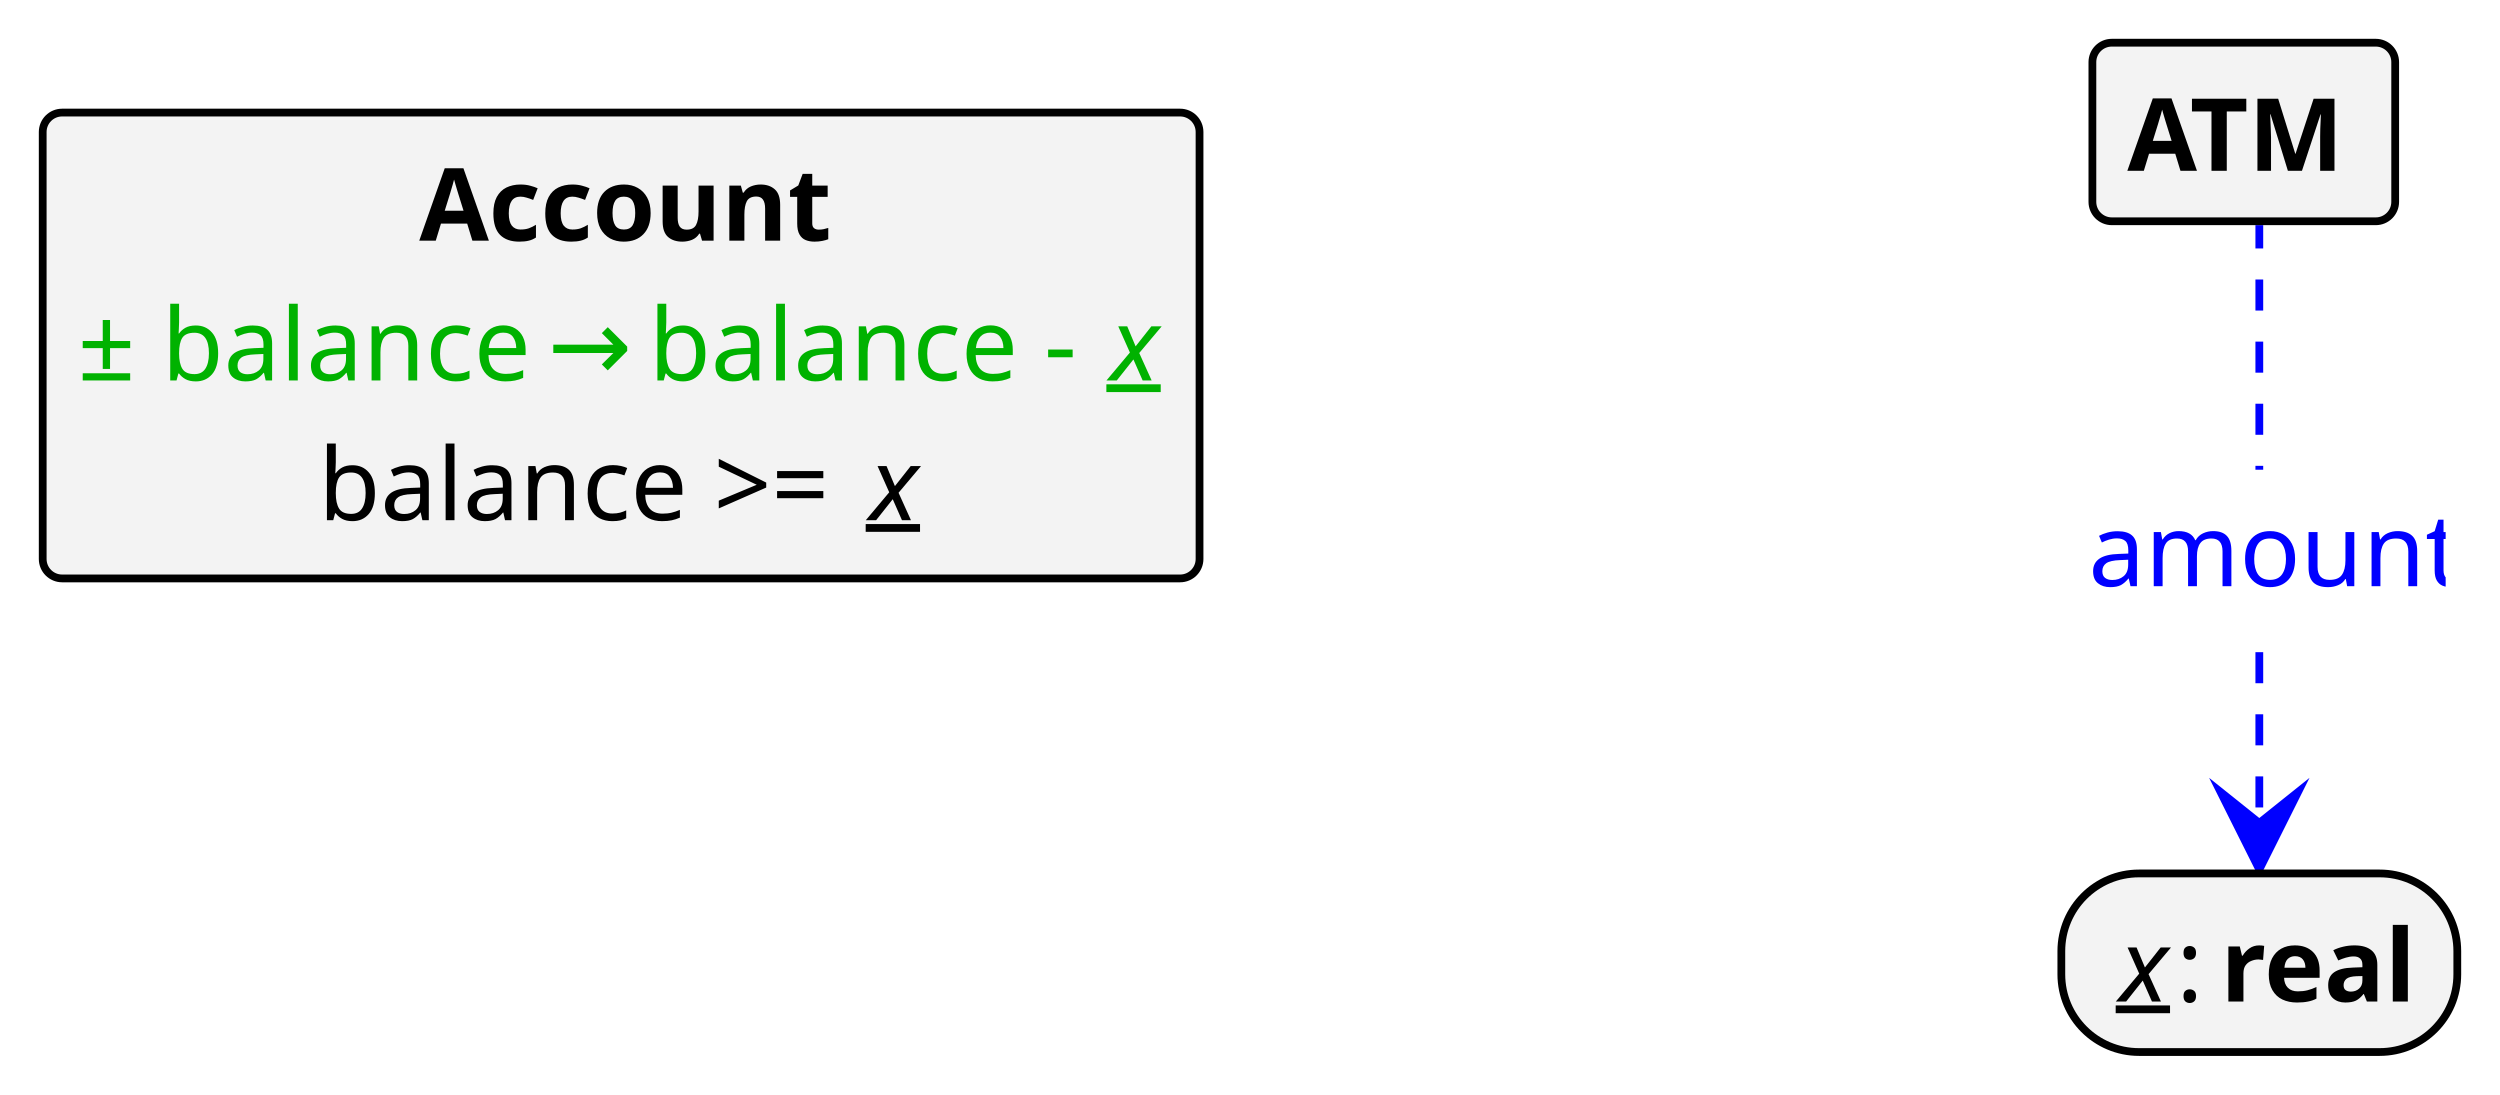
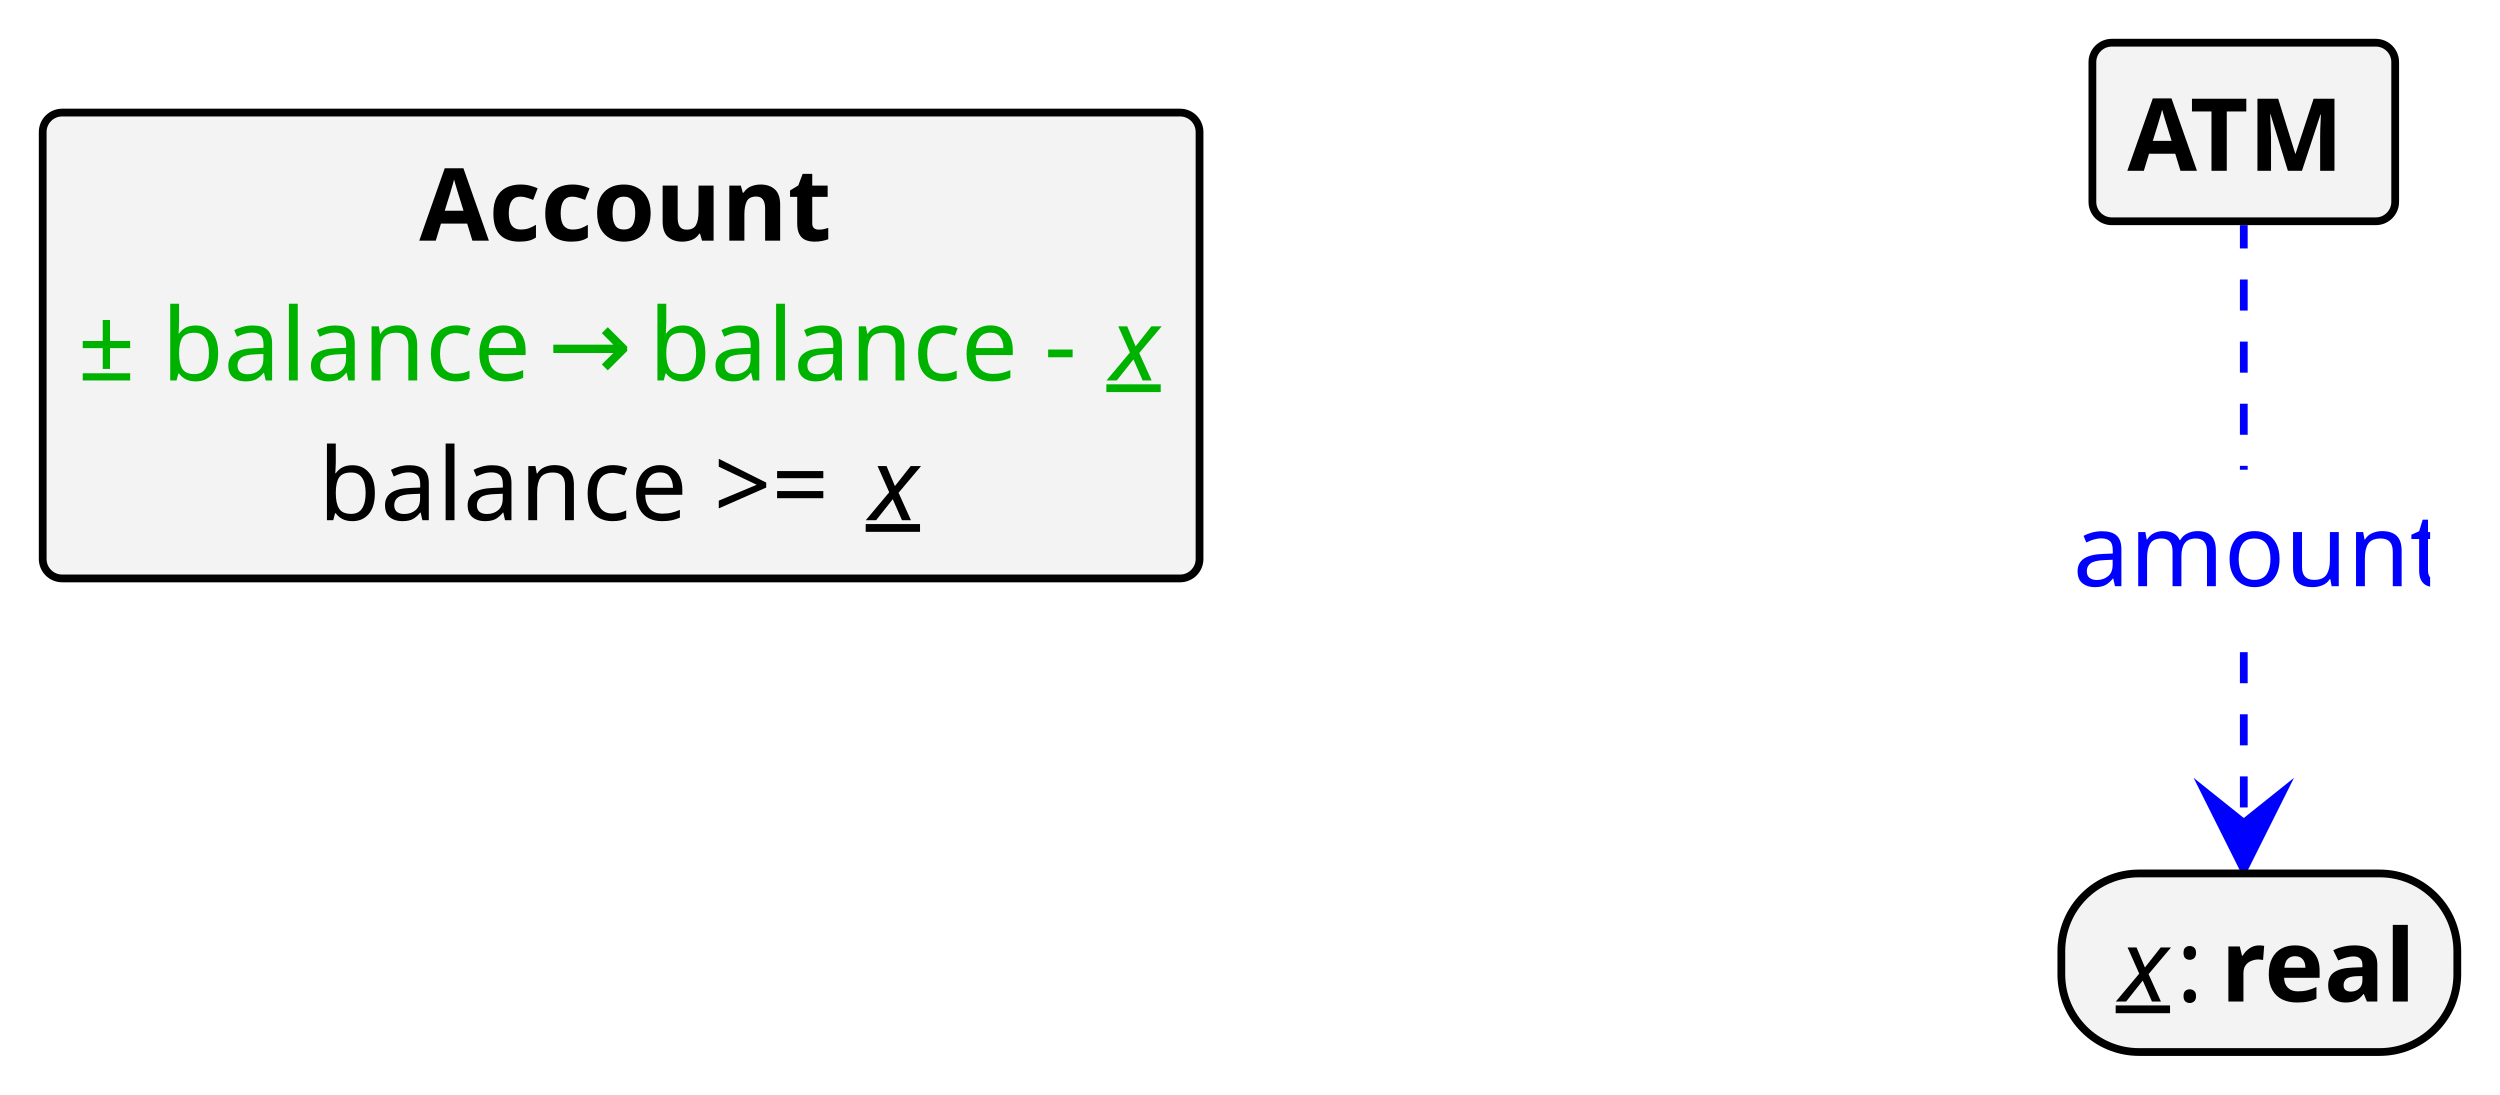
<svg xmlns="http://www.w3.org/2000/svg" fill-opacity="1" color-rendering="auto" color-interpolation="auto" text-rendering="auto" stroke="black" stroke-linecap="square" width="322" stroke-miterlimit="10" shape-rendering="auto" stroke-opacity="1" fill="black" stroke-dasharray="none" font-weight="normal" stroke-width="1" height="141" font-family="'Dialog'" font-style="normal" stroke-linejoin="miter" font-size="12px" stroke-dashoffset="0" image-rendering="auto">
  <defs id="genericDefs" />
  <g>
    <defs id="defs1">
      <clipPath clipPathUnits="userSpaceOnUse" id="clipPath1">
        <path d="M0 0 L734 0 L734 364 L0 364 L0 0 Z" />
      </clipPath>
      <clipPath clipPathUnits="userSpaceOnUse" id="clipPath2">
        <path d="M0 0 L0 85 L47 85 L47 0 Z" />
      </clipPath>
      <clipPath clipPathUnits="userSpaceOnUse" id="clipPath3">
-         <path d="M313 69 L313 154 L360 154 L360 69 Z" />
+         <path d="M311 69 L311 154 L358 154 L358 69 Z" />
      </clipPath>
      <clipPath clipPathUnits="userSpaceOnUse" id="clipPath4">
        <path d="M-23 -42.5 L-23 42.5 L24 42.5 L24 -42.5 Z" />
      </clipPath>
      <clipPath clipPathUnits="userSpaceOnUse" id="clipPath5">
        <path d="M-1 -33.5 L-1 51.5 L46 51.5 L46 -33.5 Z" />
      </clipPath>
      <clipPath clipPathUnits="userSpaceOnUse" id="clipPath6">
        <path d="M0 0 L0 71 L160 71 L160 0 Z" />
      </clipPath>
      <clipPath clipPathUnits="userSpaceOnUse" id="clipPath7">
        <path d="M0 0 L0 34 L50 34 L50 0 Z" />
      </clipPath>
      <clipPath clipPathUnits="userSpaceOnUse" id="clipPath8">
        <path d="M0 0 L0 34 L62 34 L62 0 Z" />
      </clipPath>
    </defs>
    <g fill="white" font-family="'Segoe UI'" transform="translate(-45,-41)" stroke="white">
      <rect x="0" width="734" height="364" y="0" clip-path="url(#clipPath1)" stroke="none" />
    </g>
    <g fill="blue" font-family="'Segoe UI'" transform="translate(-45,-41)" stroke-linecap="butt" stroke="blue">
-       <polygon points=" 336 153 331 143 336 147 341 143" stroke="none" clip-path="url(#clipPath3)" />
-       <polygon fill="none" points=" 336 153 331 143 336 147 341 143" clip-path="url(#clipPath3)" />
-       <path fill="none" stroke-dasharray="4,4" d="M336 70 L336 147 M336 147" stroke-dashoffset="1" clip-path="url(#clipPath3)" />
-       <rect stroke-linecap="square" x="-23" y="-10" transform="translate(336,111.5)" clip-path="url(#clipPath4)" fill="white" width="46" height="20" stroke="none" />
+       <polygon points=" 334 153 329 143 334 147 339 143" stroke="none" clip-path="url(#clipPath3)" />
+       <polygon fill="none" points=" 334 153 329 143 334 147 339 143" clip-path="url(#clipPath3)" />
+       <path fill="none" stroke-dasharray="4,4" d="M334 70 L334 147 M334 147" stroke-dashoffset="1" clip-path="url(#clipPath3)" />
+       <rect stroke-linecap="square" x="-23" y="-10" transform="translate(334,111.5)" clip-path="url(#clipPath4)" fill="white" width="46" height="20" stroke="none" />
    </g>
-     <g fill="blue" font-size="13px" font-family="'Segoe UI'" transform="translate(269,61.5)" stroke="blue">
+     <g fill="blue" font-size="13px" font-family="'Segoe UI'" transform="translate(267,61.5)" stroke="blue">
      <text x="0" xml:space="preserve" y="14" clip-path="url(#clipPath5)" stroke="none">amount</text>
    </g>
    <g fill="rgb(243,243,243)" font-family="'Segoe UI'" transform="translate(0,9)" stroke="rgb(243,243,243)">
      <rect x="5.5" y="5.5" clip-path="url(#clipPath6)" width="149" rx="2.5" ry="2.5" height="60" stroke="none" />
    </g>
    <g font-size="13px" font-weight="bold" font-family="'Segoe UI'" transform="translate(0,9)">
      <text x="54" xml:space="preserve" y="22" clip-path="url(#clipPath6)" stroke="none">Account</text>
      <text x="104" xml:space="preserve" y="22" clip-path="url(#clipPath6)" font-weight="normal" stroke="none"> </text>
      <text x="10" y="40" clip-path="url(#clipPath6)" fill="rgb(0,178,0)" stroke="none" font-weight="normal" xml:space="preserve">± balance → balance - </text>
    </g>
    <g fill="rgb(0,178,0)" font-style="italic" font-size="13px" font-family="'Segoe UI'" transform="translate(0,9)" stroke="rgb(0,178,0)">
      <text x="143" xml:space="preserve" y="40" clip-path="url(#clipPath6)" stroke="none">x</text>
      <line y2="41" fill="none" x1="143" clip-path="url(#clipPath6)" x2="149" y1="41" />
      <text x="149" y="40" clip-path="url(#clipPath6)" fill="black" font-style="normal" stroke="none" xml:space="preserve"> </text>
      <text x="41" y="58" clip-path="url(#clipPath6)" fill="black" font-style="normal" stroke="none" xml:space="preserve">balance &gt;= </text>
      <text fill="black" x="112" xml:space="preserve" y="58" clip-path="url(#clipPath6)" stroke="none">x</text>
      <line clip-path="url(#clipPath6)" fill="none" x1="112" x2="118" y1="59" y2="59" stroke="black" />
    </g>
    <g stroke-dasharray="10,0" stroke-dashoffset="1" font-family="'Segoe UI'" transform="translate(0,9)" stroke-linecap="butt">
      <rect x="5.5" y="5.5" clip-path="url(#clipPath6)" fill="none" width="149" rx="2.5" ry="2.5" height="60" />
    </g>
    <g fill="rgb(243,243,243)" font-family="'Segoe UI'" transform="translate(264,0)" stroke="rgb(243,243,243)">
      <rect x="5.5" y="5.5" clip-path="url(#clipPath7)" width="39" rx="2.5" ry="2.5" height="23" stroke="none" />
    </g>
    <g font-size="13px" font-weight="bold" font-family="'Segoe UI'" transform="translate(264,0)">
      <text x="10" xml:space="preserve" y="22" clip-path="url(#clipPath7)" stroke="none">ATM</text>
    </g>
    <g stroke-dasharray="10,0" stroke-dashoffset="1" font-family="'Segoe UI'" transform="translate(264,0)" stroke-linecap="butt">
      <rect x="5.5" y="5.5" clip-path="url(#clipPath7)" fill="none" width="39" rx="2.5" ry="2.5" height="23" />
    </g>
    <g fill="rgb(243,243,243)" font-family="'Segoe UI'" transform="translate(260,107)" stroke="rgb(243,243,243)">
      <rect x="5.5" y="5.5" clip-path="url(#clipPath8)" width="51" rx="10" ry="10" height="23" stroke="none" />
    </g>
    <g font-style="italic" font-size="13px" font-family="'Segoe UI'" transform="translate(260,107)">
      <text x="13" xml:space="preserve" y="22" clip-path="url(#clipPath8)" stroke="none">x</text>
      <line y2="23" fill="none" x1="13" clip-path="url(#clipPath8)" x2="19" y1="23" />
      <text font-style="normal" x="19" xml:space="preserve" y="22" clip-path="url(#clipPath8)" stroke="none"> : </text>
      <text x="26" y="22" clip-path="url(#clipPath8)" font-style="normal" stroke="none" font-weight="bold" xml:space="preserve">real</text>
    </g>
    <g stroke-dasharray="10,0" stroke-dashoffset="1" font-family="'Segoe UI'" transform="translate(260,107)" stroke-linecap="butt">
      <rect x="5.5" y="5.5" clip-path="url(#clipPath8)" fill="none" width="51" rx="10" ry="10" height="23" />
    </g>
  </g>
</svg>
